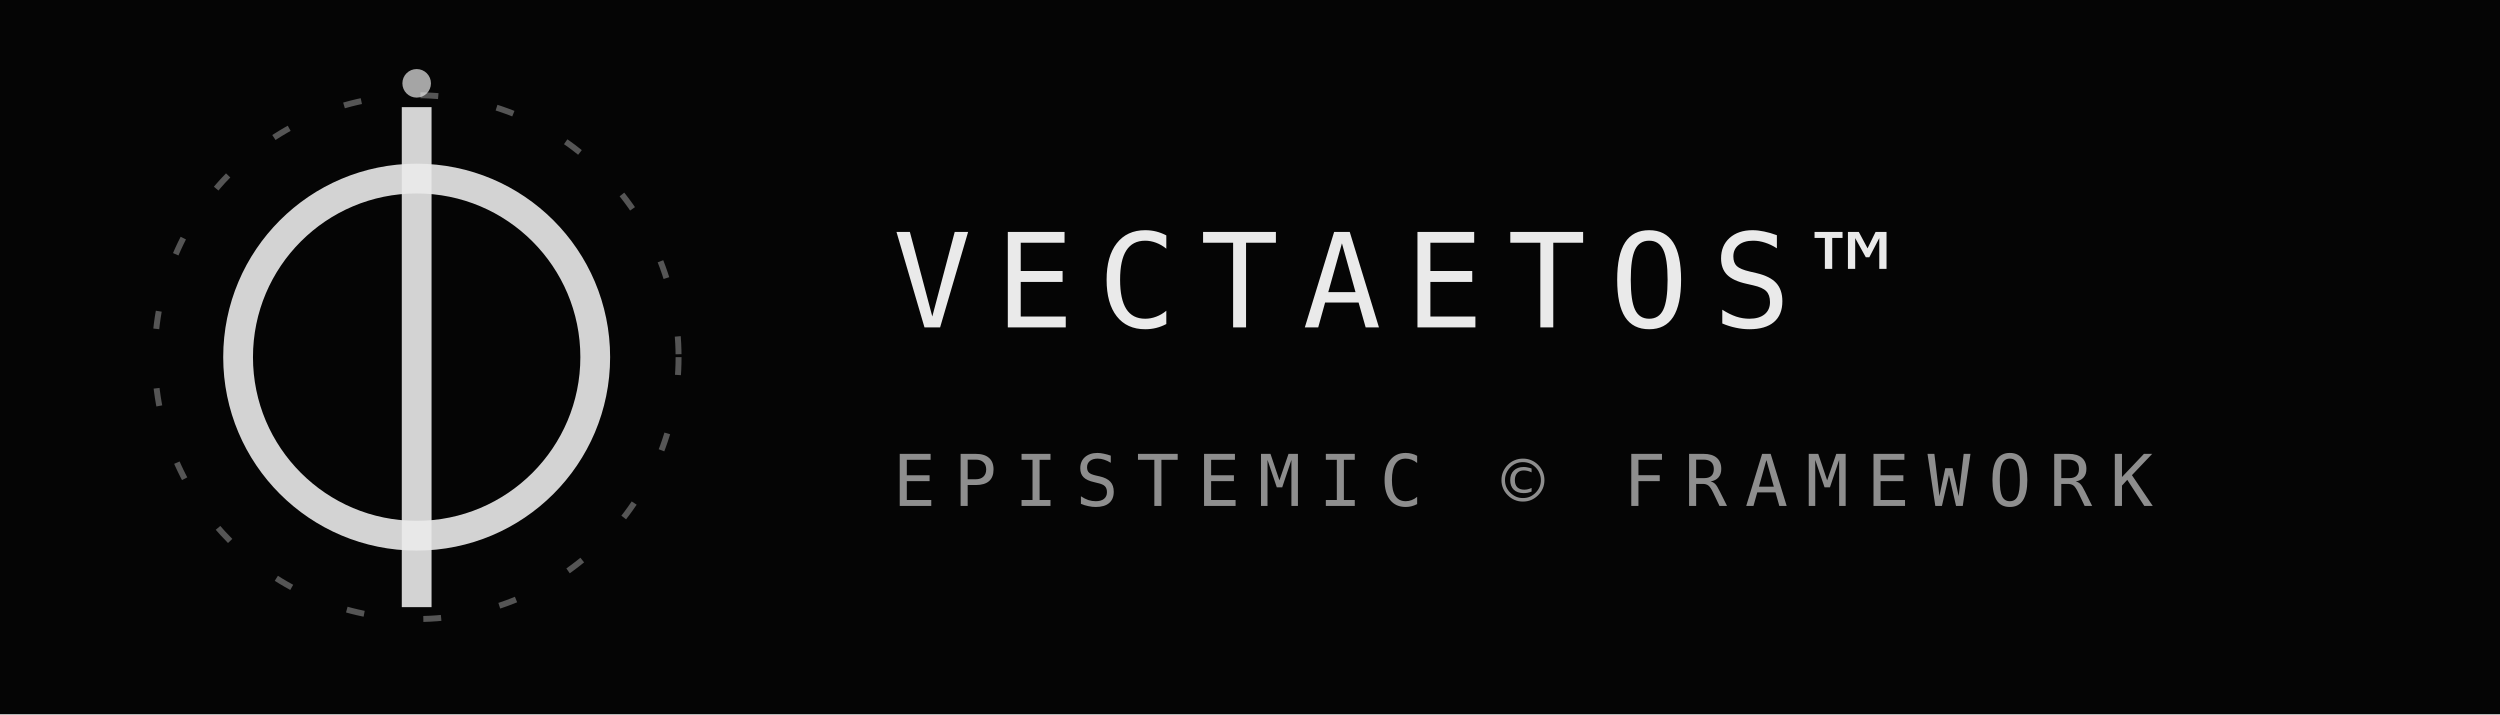
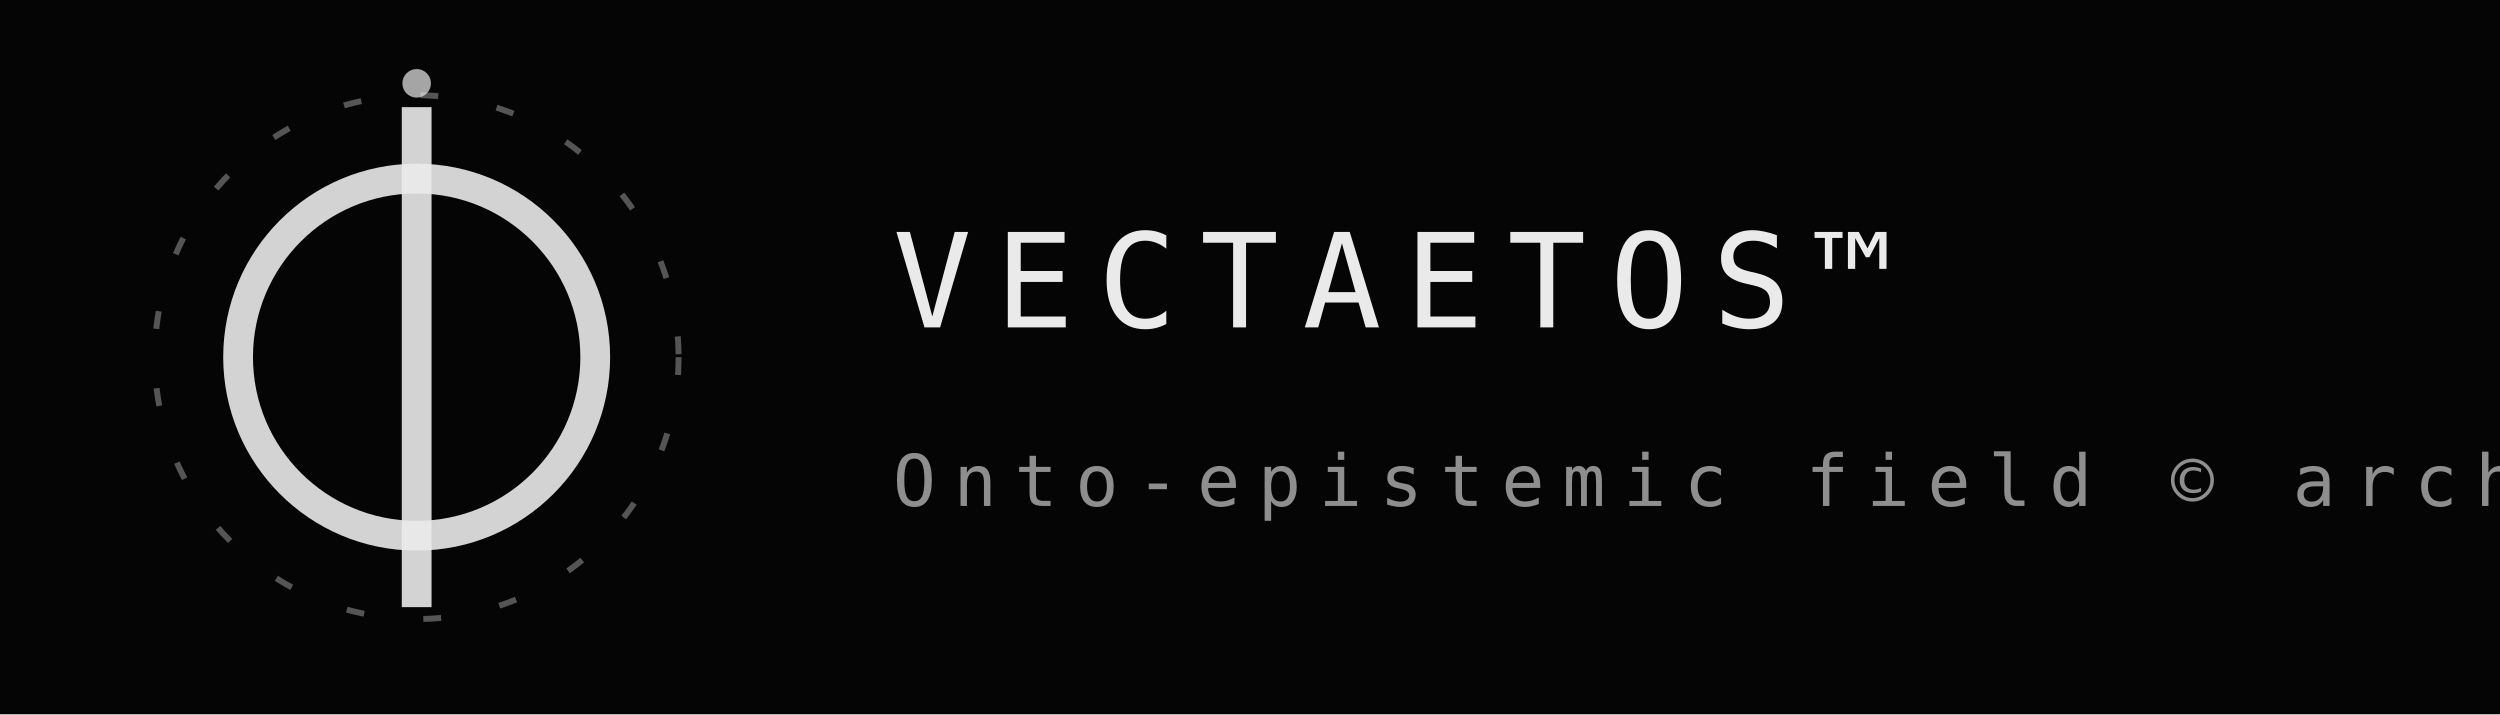
<svg xmlns="http://www.w3.org/2000/svg" viewBox="0 0 420 120" width="420" height="120">
  <style>

@keyframes orbitSpin{
from{transform:rotate(0deg)}
to{transform:rotate(360deg)}
}

.orbit{
animation:orbitSpin 24s linear infinite;
transform-origin:60px 60px;
}

.core{
opacity:.9;
}

.label{
font-family: monospace;
fill:#eaeaea;
}

.title{
font-size:22px;
letter-spacing:.18em;
}

.subtitle{
font-size:12px;
letter-spacing:.25em;
opacity:.6;
}

</style>
  <rect width="420" height="120" fill="#050505" />
  <g transform="translate(10,0)">
    <circle class="orbit" cx="60" cy="60" r="44" stroke="#eaeaea" stroke-width="1" stroke-dasharray="3 10" fill="none" opacity=".35" />
    <circle class="core" cx="60" cy="60" r="30" stroke="#eaeaea" stroke-width="5" fill="none" />
    <line class="core" x1="60" y1="18" x2="60" y2="102" stroke="#eaeaea" stroke-width="5" />
    <circle cx="60" cy="14" r="2.4" fill="#eaeaea" opacity=".7" />
  </g>
  <text class="label title" x="150" y="55">
VECTAETOS™
</text>
  <text class="label subtitle" x="150" y="85">
- EPISTEMIC © FRAMEWORK
+ Onto-epistemic field © architecture framework
</text>
</svg>
